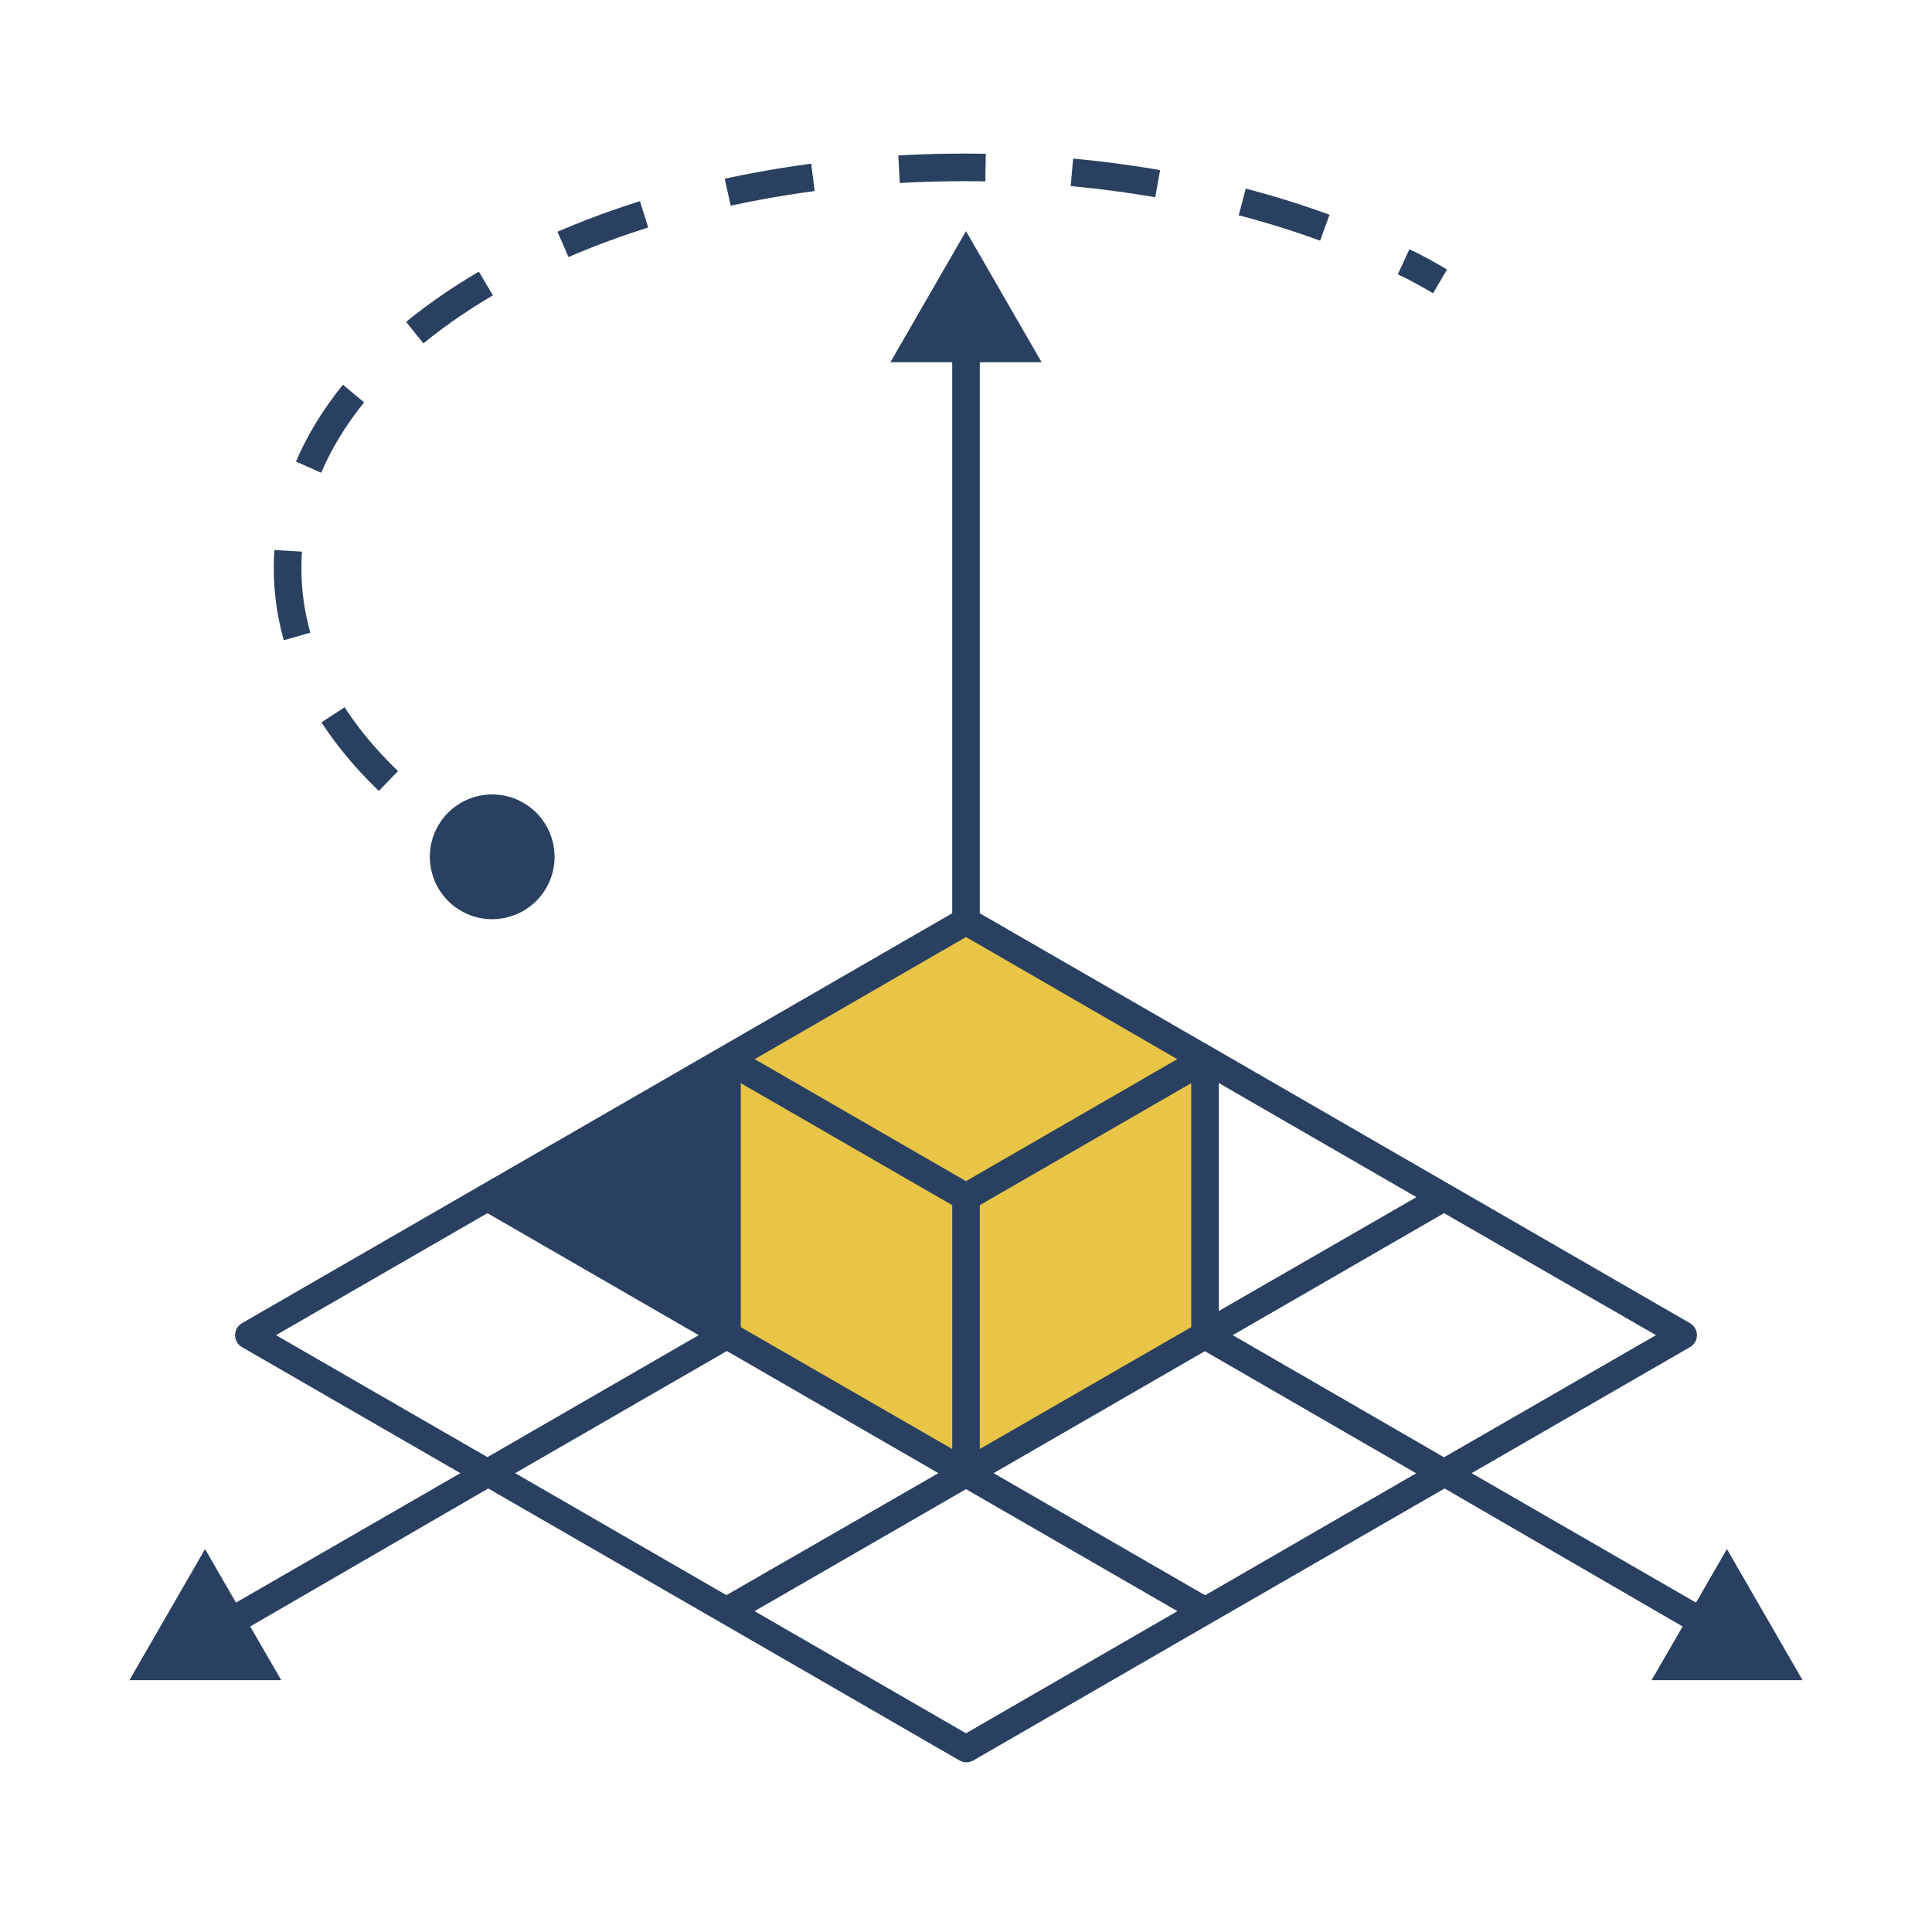
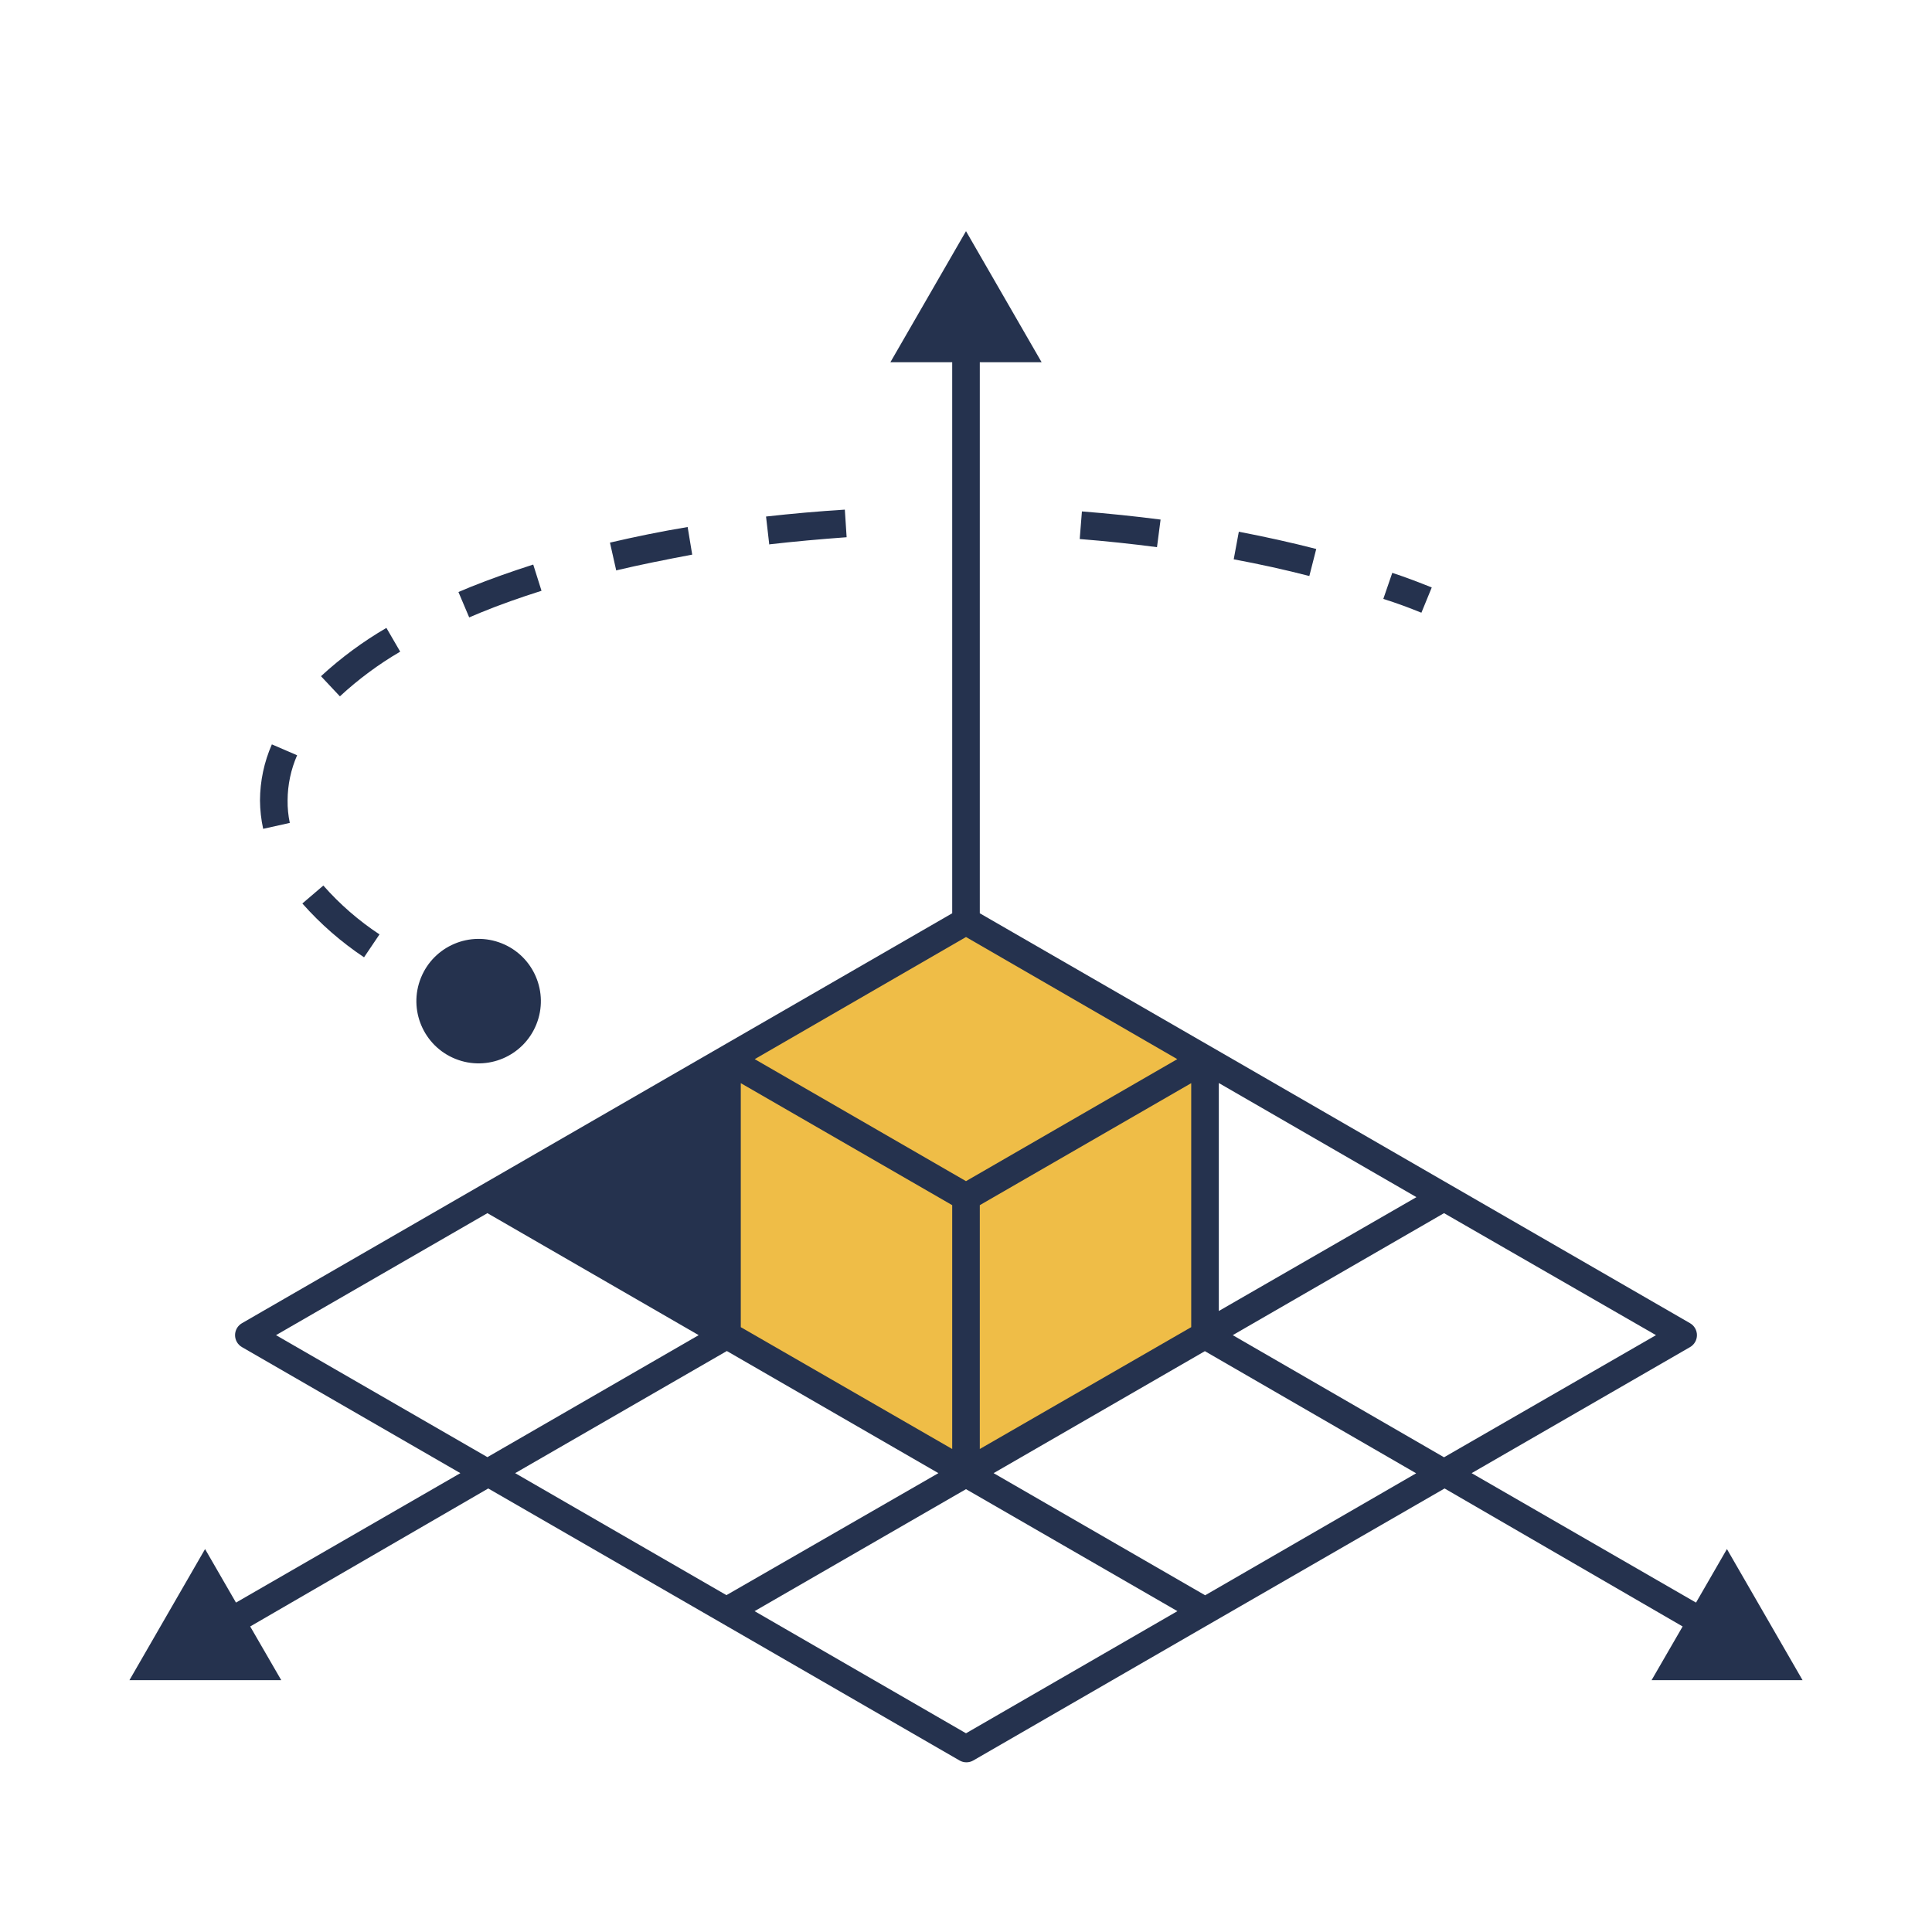
<svg xmlns="http://www.w3.org/2000/svg" id="icons_final_copy" data-name="icons final copy" viewBox="0 0 140 140">
  <defs>
-     <style>.cls-1{fill:#e8c547;}.cls-2{fill:#2a4060;}.cls-3,.cls-4{fill:none;stroke:#2a4060;stroke-miterlimit:10;stroke-width:2px;}.cls-4{stroke-dasharray:6.27 6.27;}</style>
+     <style>.cls-1{fill:#efbd47;}.cls-2{fill:#25324e;}</style>
  </defs>
  <g id="_2" data-name="2">
    <polygon class="cls-1" points="70 106.75 52.68 96.75 52.68 76.75 70 66.75 87.32 76.75 87.32 96.75 70 106.75" />
    <path class="cls-2" d="M130.62,121.75l-5.48-9.5-2.24,3.88-16.26-9.38,15.82-9.13a1,1,0,0,0,0-1.74L104.39,85.45,88.32,76.17l-1.25-.72L71,66.18V26.25h4.48L70,16.75l-5.48,9.5H69V66.18L17.54,95.88a1,1,0,0,0,0,1.74l15.82,9.13L17.1,116.13l-2.24-3.88-5.48,9.5h11l-2.25-3.89,17.25-10,17.58,10.14,16.57,9.57a1,1,0,0,0,1,0l16.57-9.57,17.58-10.14,17.25,10-2.25,3.89ZM88.32,78.48l14.32,8.27L88.32,95ZM71,105V87.33l15.32-8.84V96.17M70,67.9l15.31,8.85L70,85.59,54.69,76.75ZM53.68,96.17V78.49L69,87.33V105ZM20,96.75l15.32-8.84,15.31,8.84-15.31,8.84Zm32.64,18.84h0l-15.31-8.84L52.67,97.9h0L68,106.75ZM70,125.6l-15.32-8.85L70,107.91l15.32,8.84Zm17.33-10h0L72,106.75l15.31-8.84h0l15.31,8.85Zm17.31-10L89.33,96.75l15.31-8.84L120,96.75Z" />
-     <path class="cls-3" d="M104.35,20.39c-.85-.5-1.73-1-2.64-1.42" />
-     <path class="cls-4" d="M96,16.5c-18.87-6.92-44.16-5.62-60.53,3.89C26,25.87,20.82,33.26,20.84,41.18c0,6.44,3.42,12.52,9.73,17.52" />
-     <path class="cls-3" d="M33.11,60.54c.82.55,1.66,1.08,2.55,1.59" />
-     <path class="cls-2" d="M33.4,66a4.52,4.52,0,1,0-1.65-6.17A4.53,4.53,0,0,0,33.4,66Z" />
+     <path class="cls-2" d="M103,44.4c-.89-.36-1.82-.71-2.76-1l.65-1.89c1,.33,1.94.69,2.86,1.06Z" />
+     <path class="cls-2" d="M26.38,69.37a23,23,0,0,1-4.47-3.9l1.52-1.3a20.38,20.38,0,0,0,4.07,3.54Zm-7.31-9.31A10,10,0,0,1,18.84,58a10.21,10.21,0,0,1,.86-4.06l1.83.79A8.24,8.24,0,0,0,20.84,58,7.4,7.4,0,0,0,21,59.63Zm5.56-9.6L23.26,49A27.16,27.16,0,0,1,28,45.5l1,1.72A25,25,0,0,0,24.63,50.46ZM34,44.74l-.78-1.84.86-.36c1.44-.58,3-1.13,4.56-1.63l.6,1.9c-1.54.49-3,1-4.41,1.58Zm60.88-3c-1.75-.45-3.59-.86-5.48-1.21l.37-2c1.93.37,3.82.79,5.61,1.25Zm-50.23-.42-.45-2c1.8-.42,3.7-.81,5.63-1.13l.33,2C48.25,40.55,46.39,40.92,44.62,41.34Zm39.19-1.67c-1.83-.24-3.71-.44-5.6-.59l.16-2c1.92.15,3.84.35,5.7.59Zm-28.1-.22-.23-2c1.87-.21,3.79-.38,5.71-.5l.13,2C59.43,39.07,57.54,39.24,55.71,39.45Z" />
+     <path class="cls-2" d="M33,76.73a4.51,4.51,0,1,0-2.5-5.87A4.51,4.51,0,0,0,33,76.73Z" />
  </g>
</svg>
